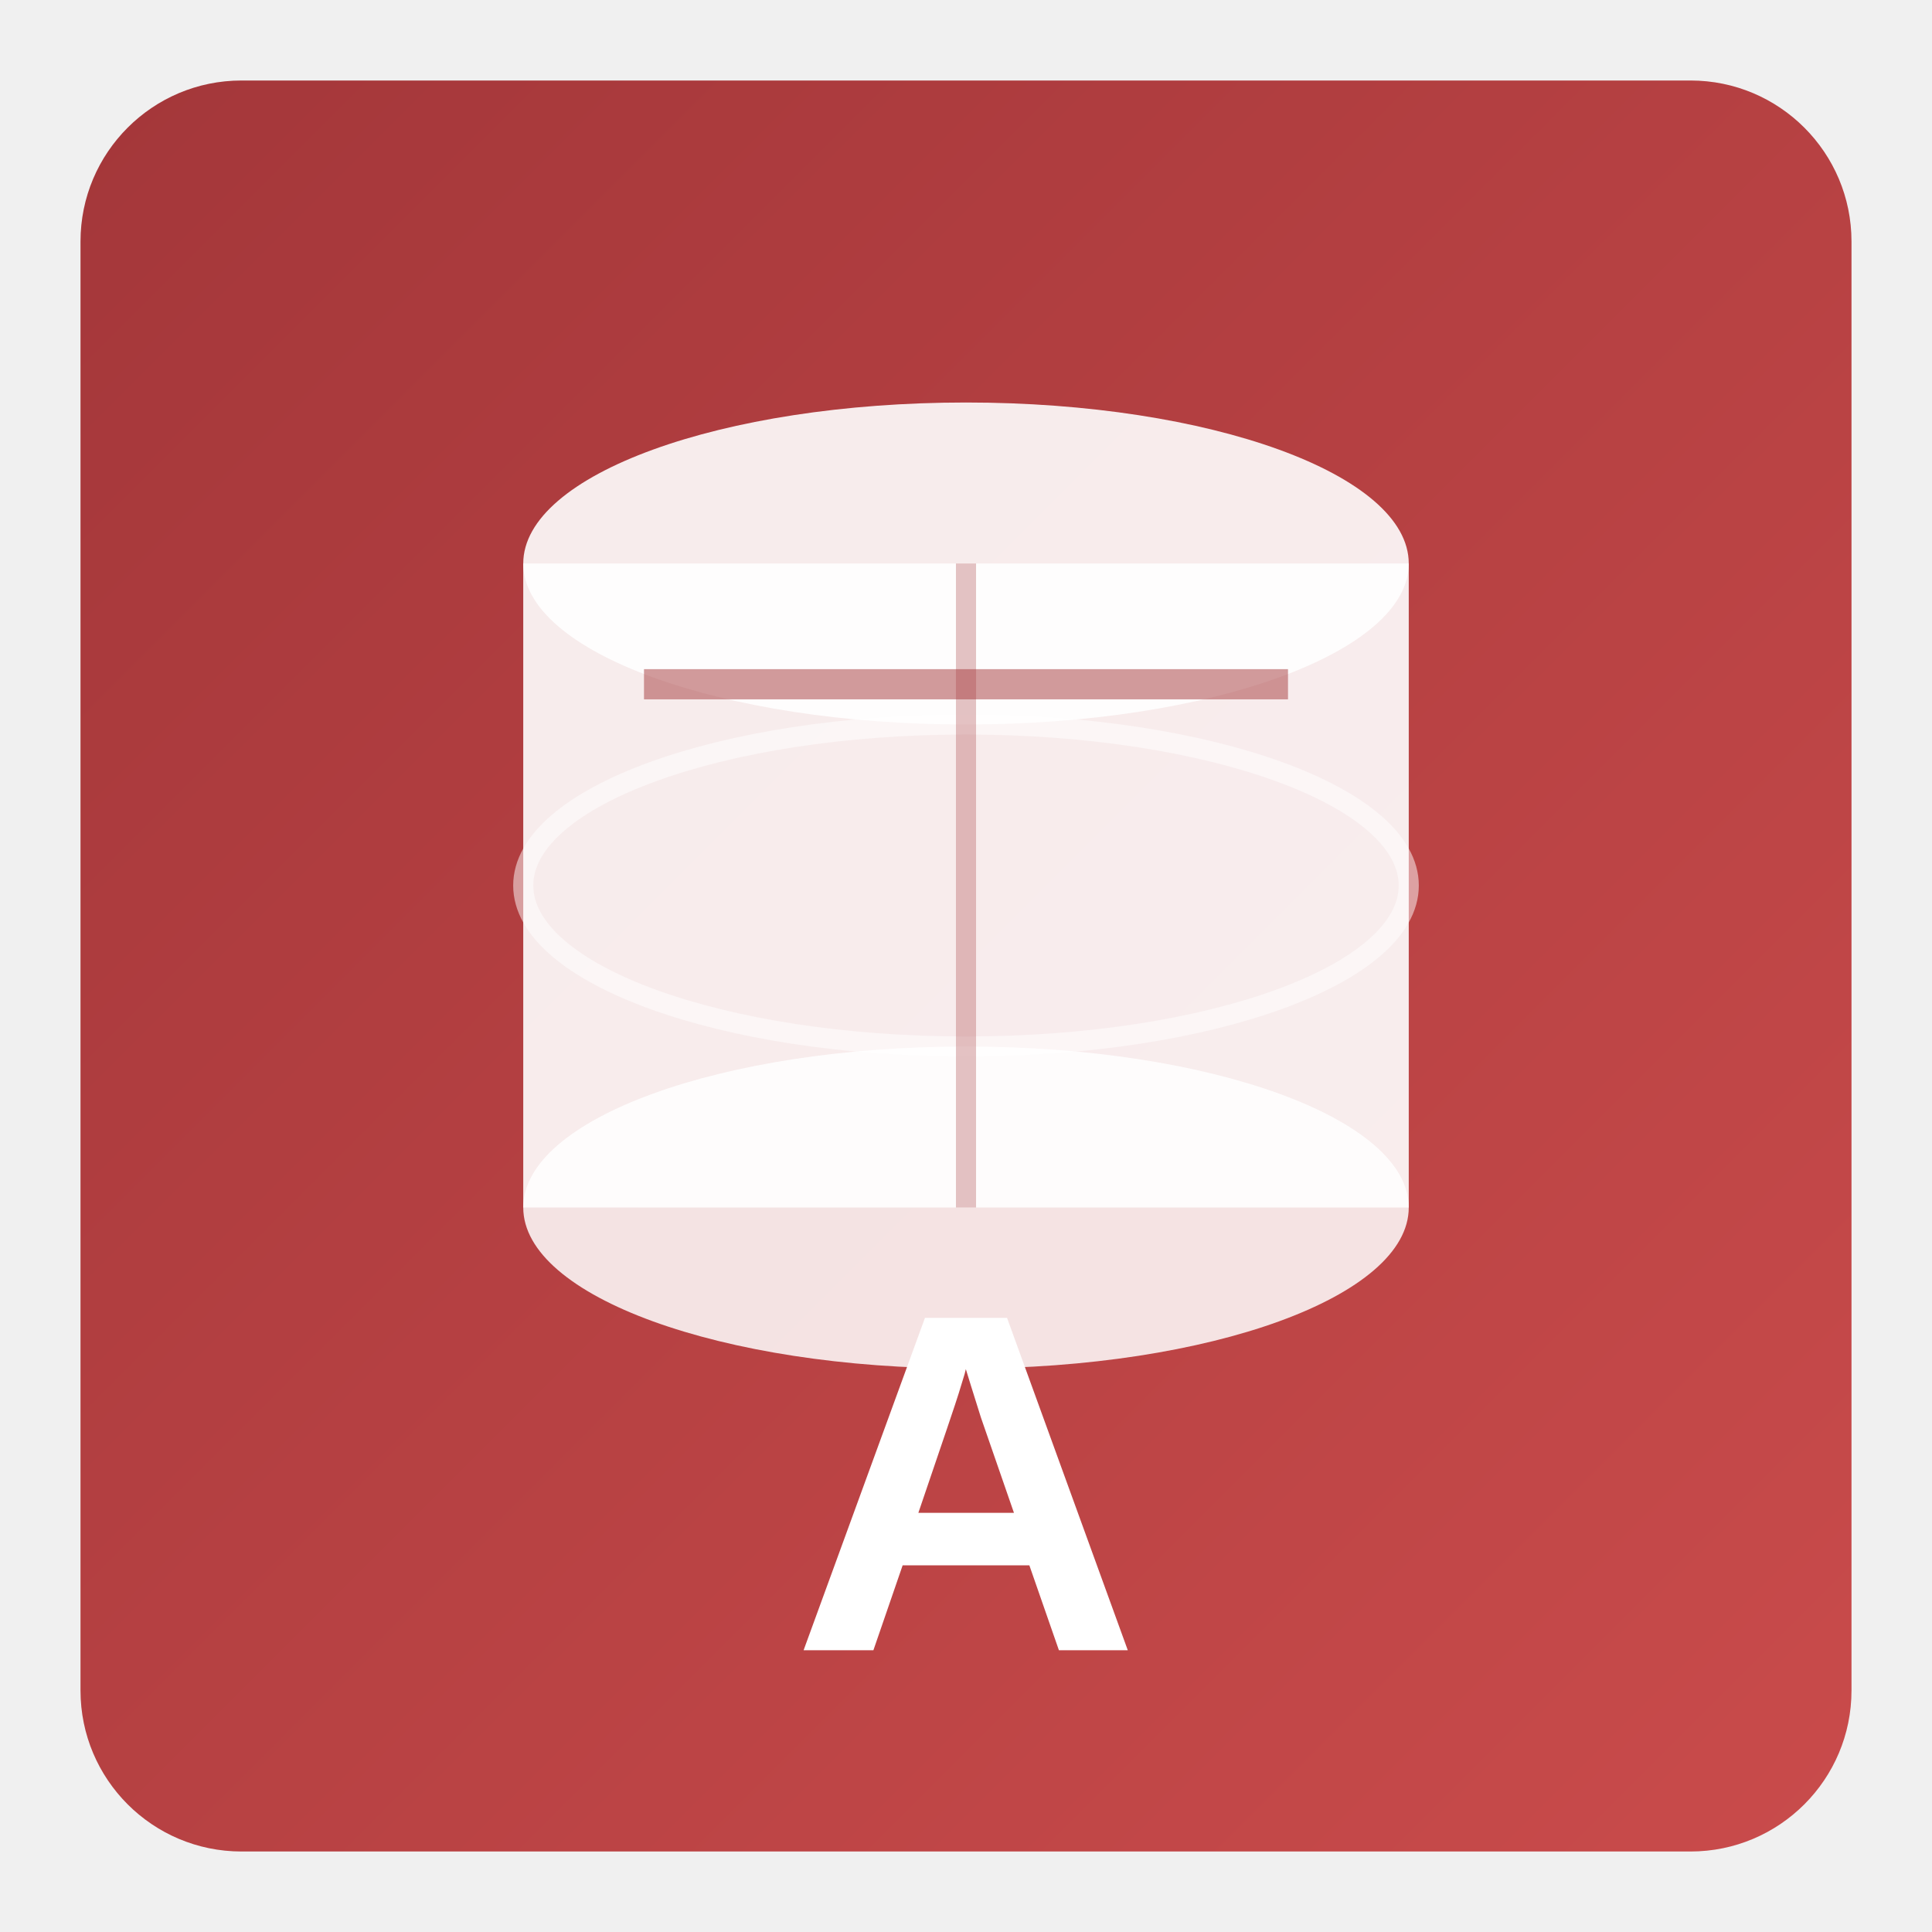
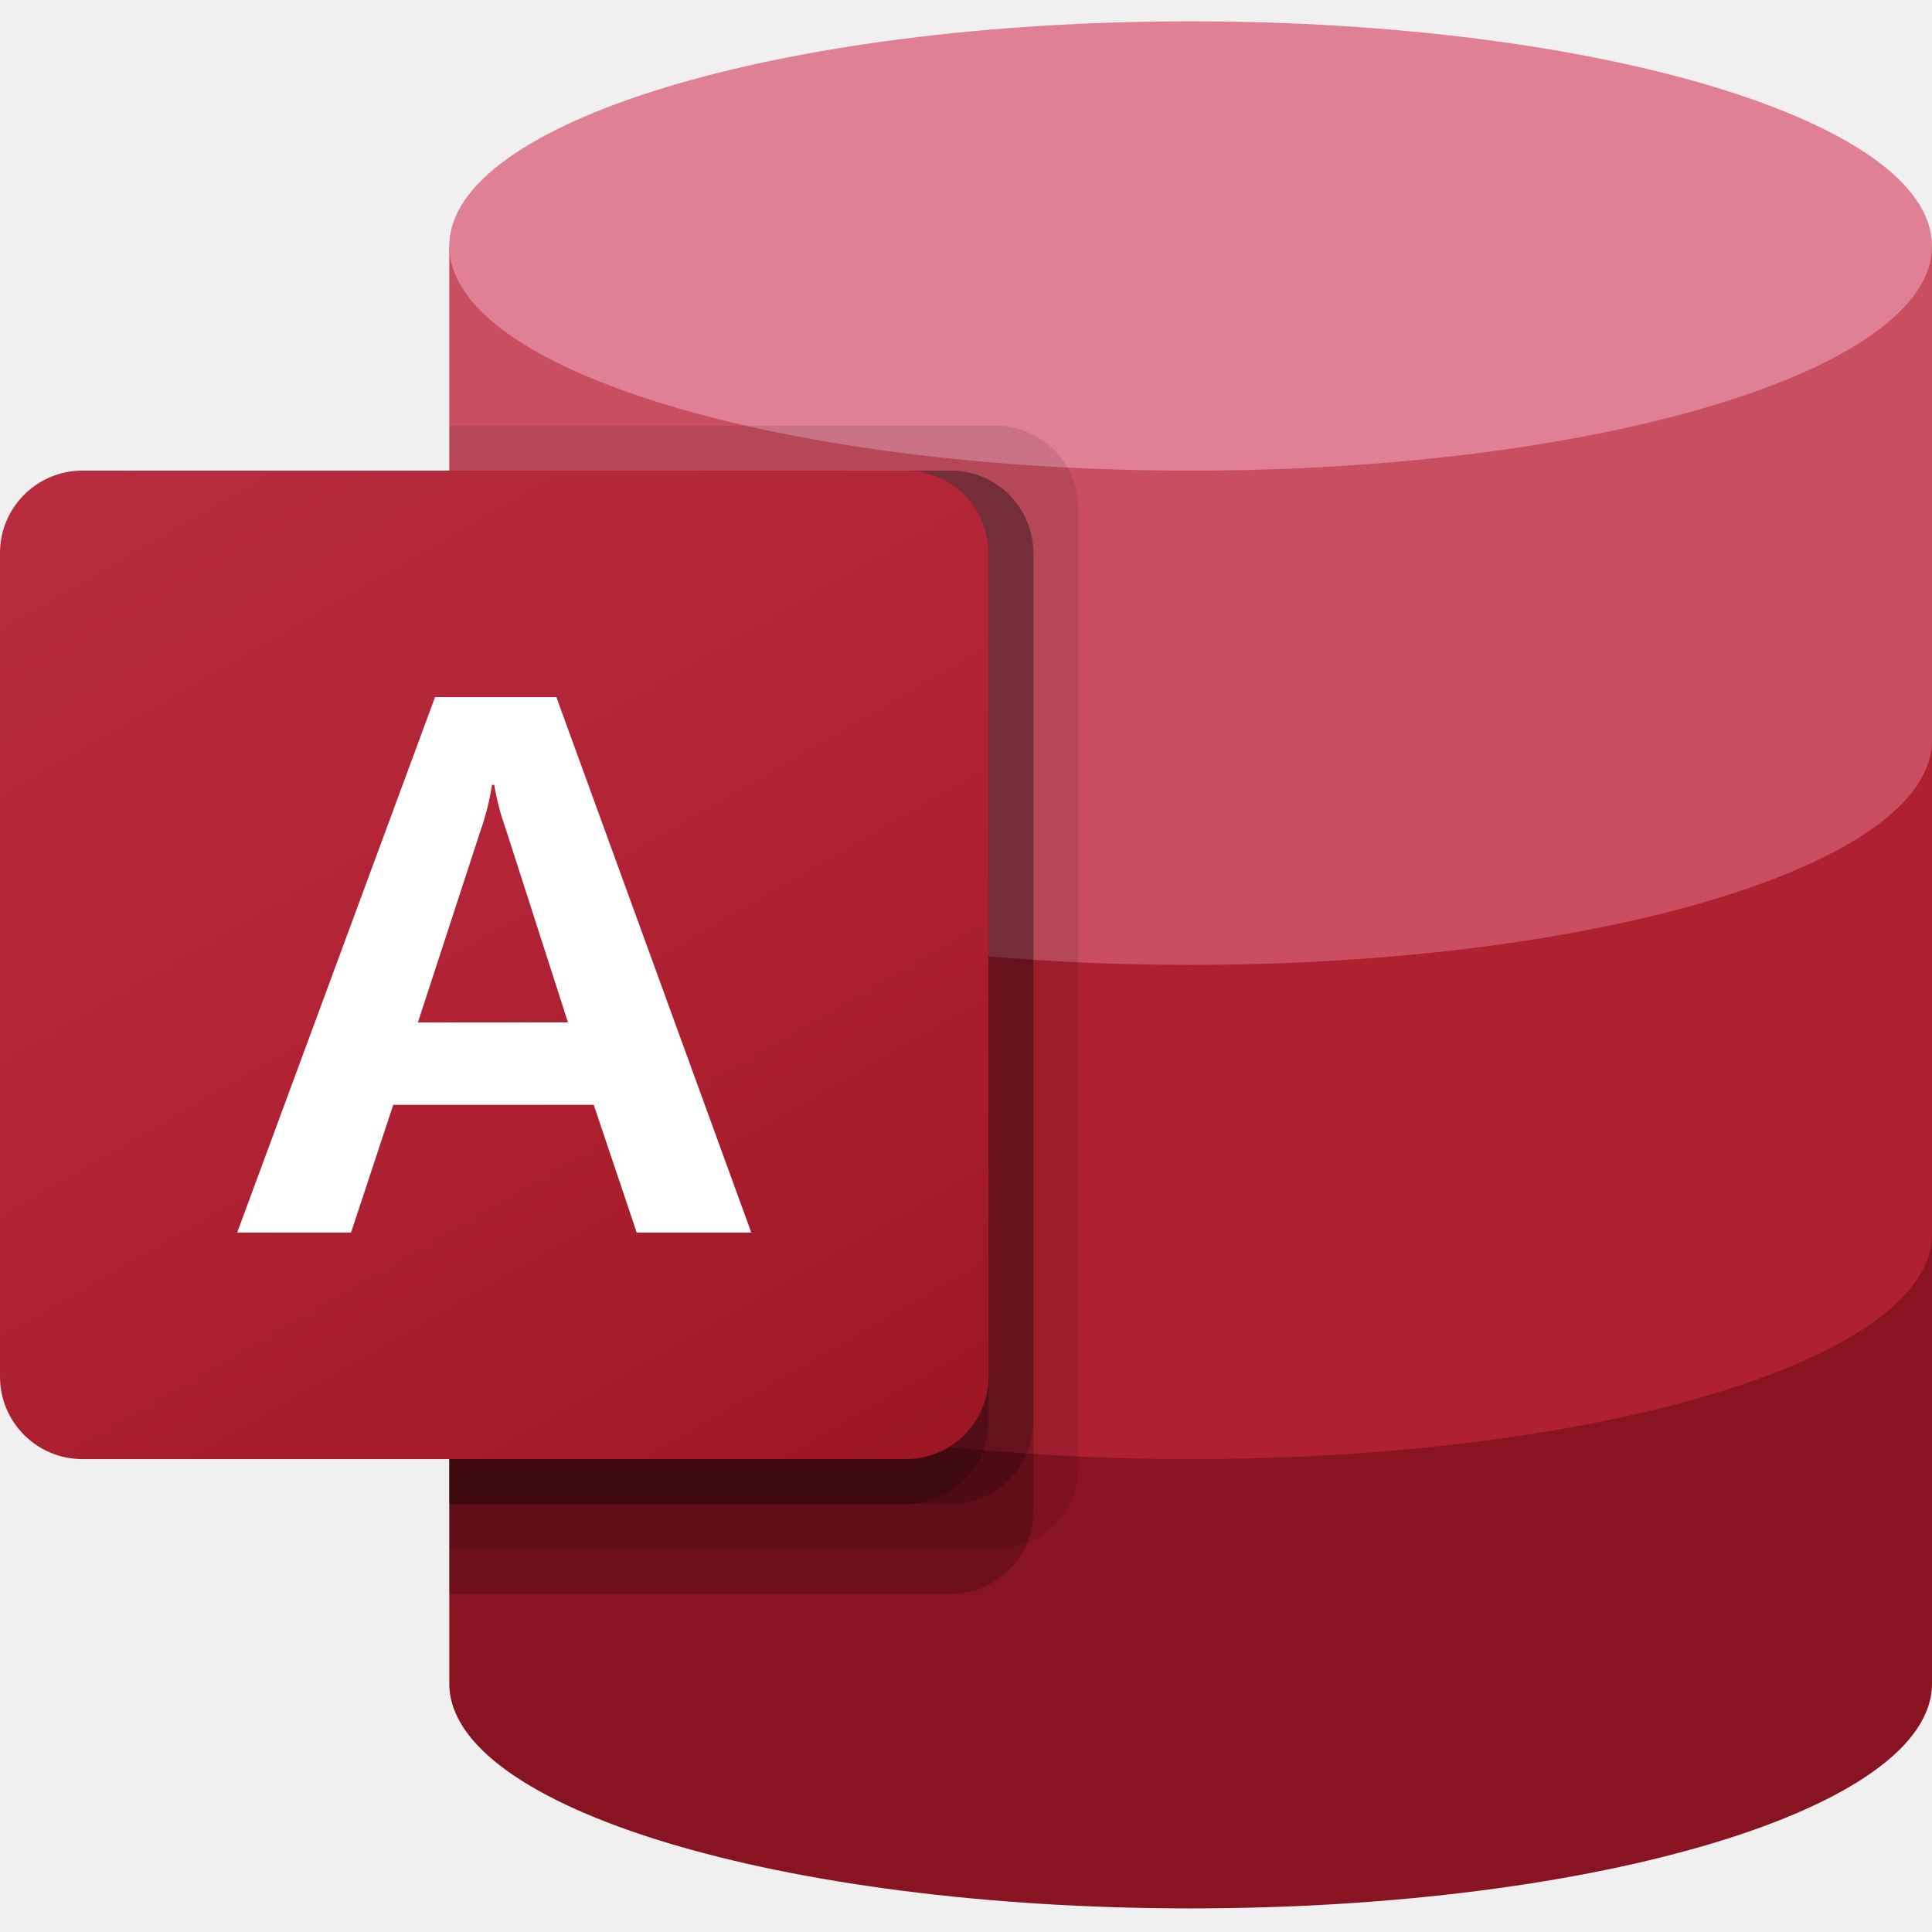
- <svg xmlns="http://www.w3.org/2000/svg" viewBox="0 0 96 96" width="96" height="96">
-   <defs>
-     <linearGradient id="accessGradient" x1="0%" y1="0%" x2="100%" y2="100%">
-       <stop offset="0%" style="stop-color:#A4373A;stop-opacity:1" />
-       <stop offset="100%" style="stop-color:#C94B4B;stop-opacity:1" />
-     </linearGradient>
-   </defs>
-   <rect x="4" y="4" width="88" height="88" rx="8" ry="8" fill="url(#accessGradient)" />
-   <ellipse cx="48" cy="28" rx="22" ry="8" fill="white" opacity="0.9" />
-   <rect x="26" y="28" width="44" height="32" fill="white" opacity="0.9" />
-   <ellipse cx="48" cy="60" rx="22" ry="8" fill="white" opacity="0.85" />
-   <ellipse cx="48" cy="44" rx="22" ry="8" fill="none" stroke="white" stroke-width="1" opacity="0.5" />
-   <line x1="32" y1="34" x2="64" y2="34" stroke="#A4373A" stroke-width="1.5" opacity="0.5" />
-   <line x1="48" y1="28" x2="48" y2="60" stroke="#A4373A" stroke-width="1" opacity="0.3" />
-   <text x="48" y="82" font-family="Arial, sans-serif" font-size="24" font-weight="bold" fill="white" text-anchor="middle">A</text>
+ <svg xmlns="http://www.w3.org/2000/svg" xml:space="preserve" viewBox="0 0 1993.481 1993.481" version="1.1" id="svg10" width="1993.481" height="1993.481">
+   <defs id="defs10" />
+   <path fill="#881421" d="m 463.6,1273.72 v 463.6 c 0,128 342.462,231.8 764.94,231.8 422.478,0 764.94,-103.8 764.94,-231.8 v -463.6 z" id="path1" />
+   <path fill="#af2031" d="m 463.6,763.76 v 509.96 c 0,128 342.462,231.8 764.94,231.8 422.478,0 764.94,-103.8 764.94,-231.8 V 763.76 Z" id="path2" />
+   <path fill="#c94f60" d="m 463.6,253.8 v 509.96 c 0,128 342.462,231.8 764.94,231.8 422.478,0 764.94,-103.8 764.94,-231.8 V 253.8 Z" id="path3" />
+   <ellipse cx="1228.541" cy="253.8" fill="#e08095" rx="764.94" ry="231.8" id="ellipse3" />
+   <path d="M 1027.662,439.24 H 463.6 v 1159 h 564.062 c 46.869,-0.153 84.825,-38.109 84.978,-84.978 V 524.218 c -0.152,-46.869 -38.109,-84.825 -84.978,-84.978 z" opacity="0.1" id="path4" />
+   <path d="M 981.302,485.6 H 463.6 v 1159 h 517.702 c 46.869,-0.153 84.825,-38.109 84.978,-84.978 V 570.578 c -0.152,-46.869 -38.109,-84.825 -84.978,-84.978 z" opacity="0.2" id="path5" />
+   <path d="M 981.302,485.6 H 463.6 v 1066.28 h 517.702 c 46.869,-0.153 84.825,-38.109 84.978,-84.978 V 570.578 c -0.152,-46.869 -38.109,-84.825 -84.978,-84.978 z" opacity="0.2" id="path6" />
+   <path d="M 934.943,485.6 H 463.6 v 1066.28 h 471.342 c 46.869,-0.153 84.825,-38.109 84.978,-84.978 V 570.578 c -0.152,-46.869 -38.109,-84.825 -84.977,-84.978 z" opacity="0.2" id="path7" />
+   <linearGradient id="a" x1="177.181" x2="842.74" y1="1551.92" y2="399.2" gradientTransform="matrix(1,0,0,-1,0,1971.121)" gradientUnits="userSpaceOnUse">
+     <stop offset="0" stop-color="#b72c3f" id="stop7" />
+     <stop offset=".5" stop-color="#b12334" id="stop8" />
+     <stop offset="1" stop-color="#9d1623" id="stop9" />
+   </linearGradient>
+   <path fill="url(#a)" d="m 84.978,485.6 h 849.965 c 46.932,0 84.978,38.046 84.978,84.978 v 849.964 c 0,46.932 -38.046,84.978 -84.978,84.978 H 84.978 C 38.046,1505.52 0,1467.474 0,1420.542 V 570.578 C 0,523.646 38.046,485.6 84.978,485.6 Z" id="path9" style="fill:url(#a)" />
+   <path fill="#ffffff" d="m 448.904,719.301 h 125.172 l 201.11,552.472 H 656.968 l -44.32,-131.755 H 405.743 l -43.532,131.755 H 244.735 Z m 137.133,335.6 -64.301,-199.951 c -5.257,-14.656 -9.198,-29.752 -11.775,-45.108 h -2.318 c -2.39,15.78 -6.255,31.302 -11.544,46.36 l -64.904,198.792 z" id="path10" />
</svg>
